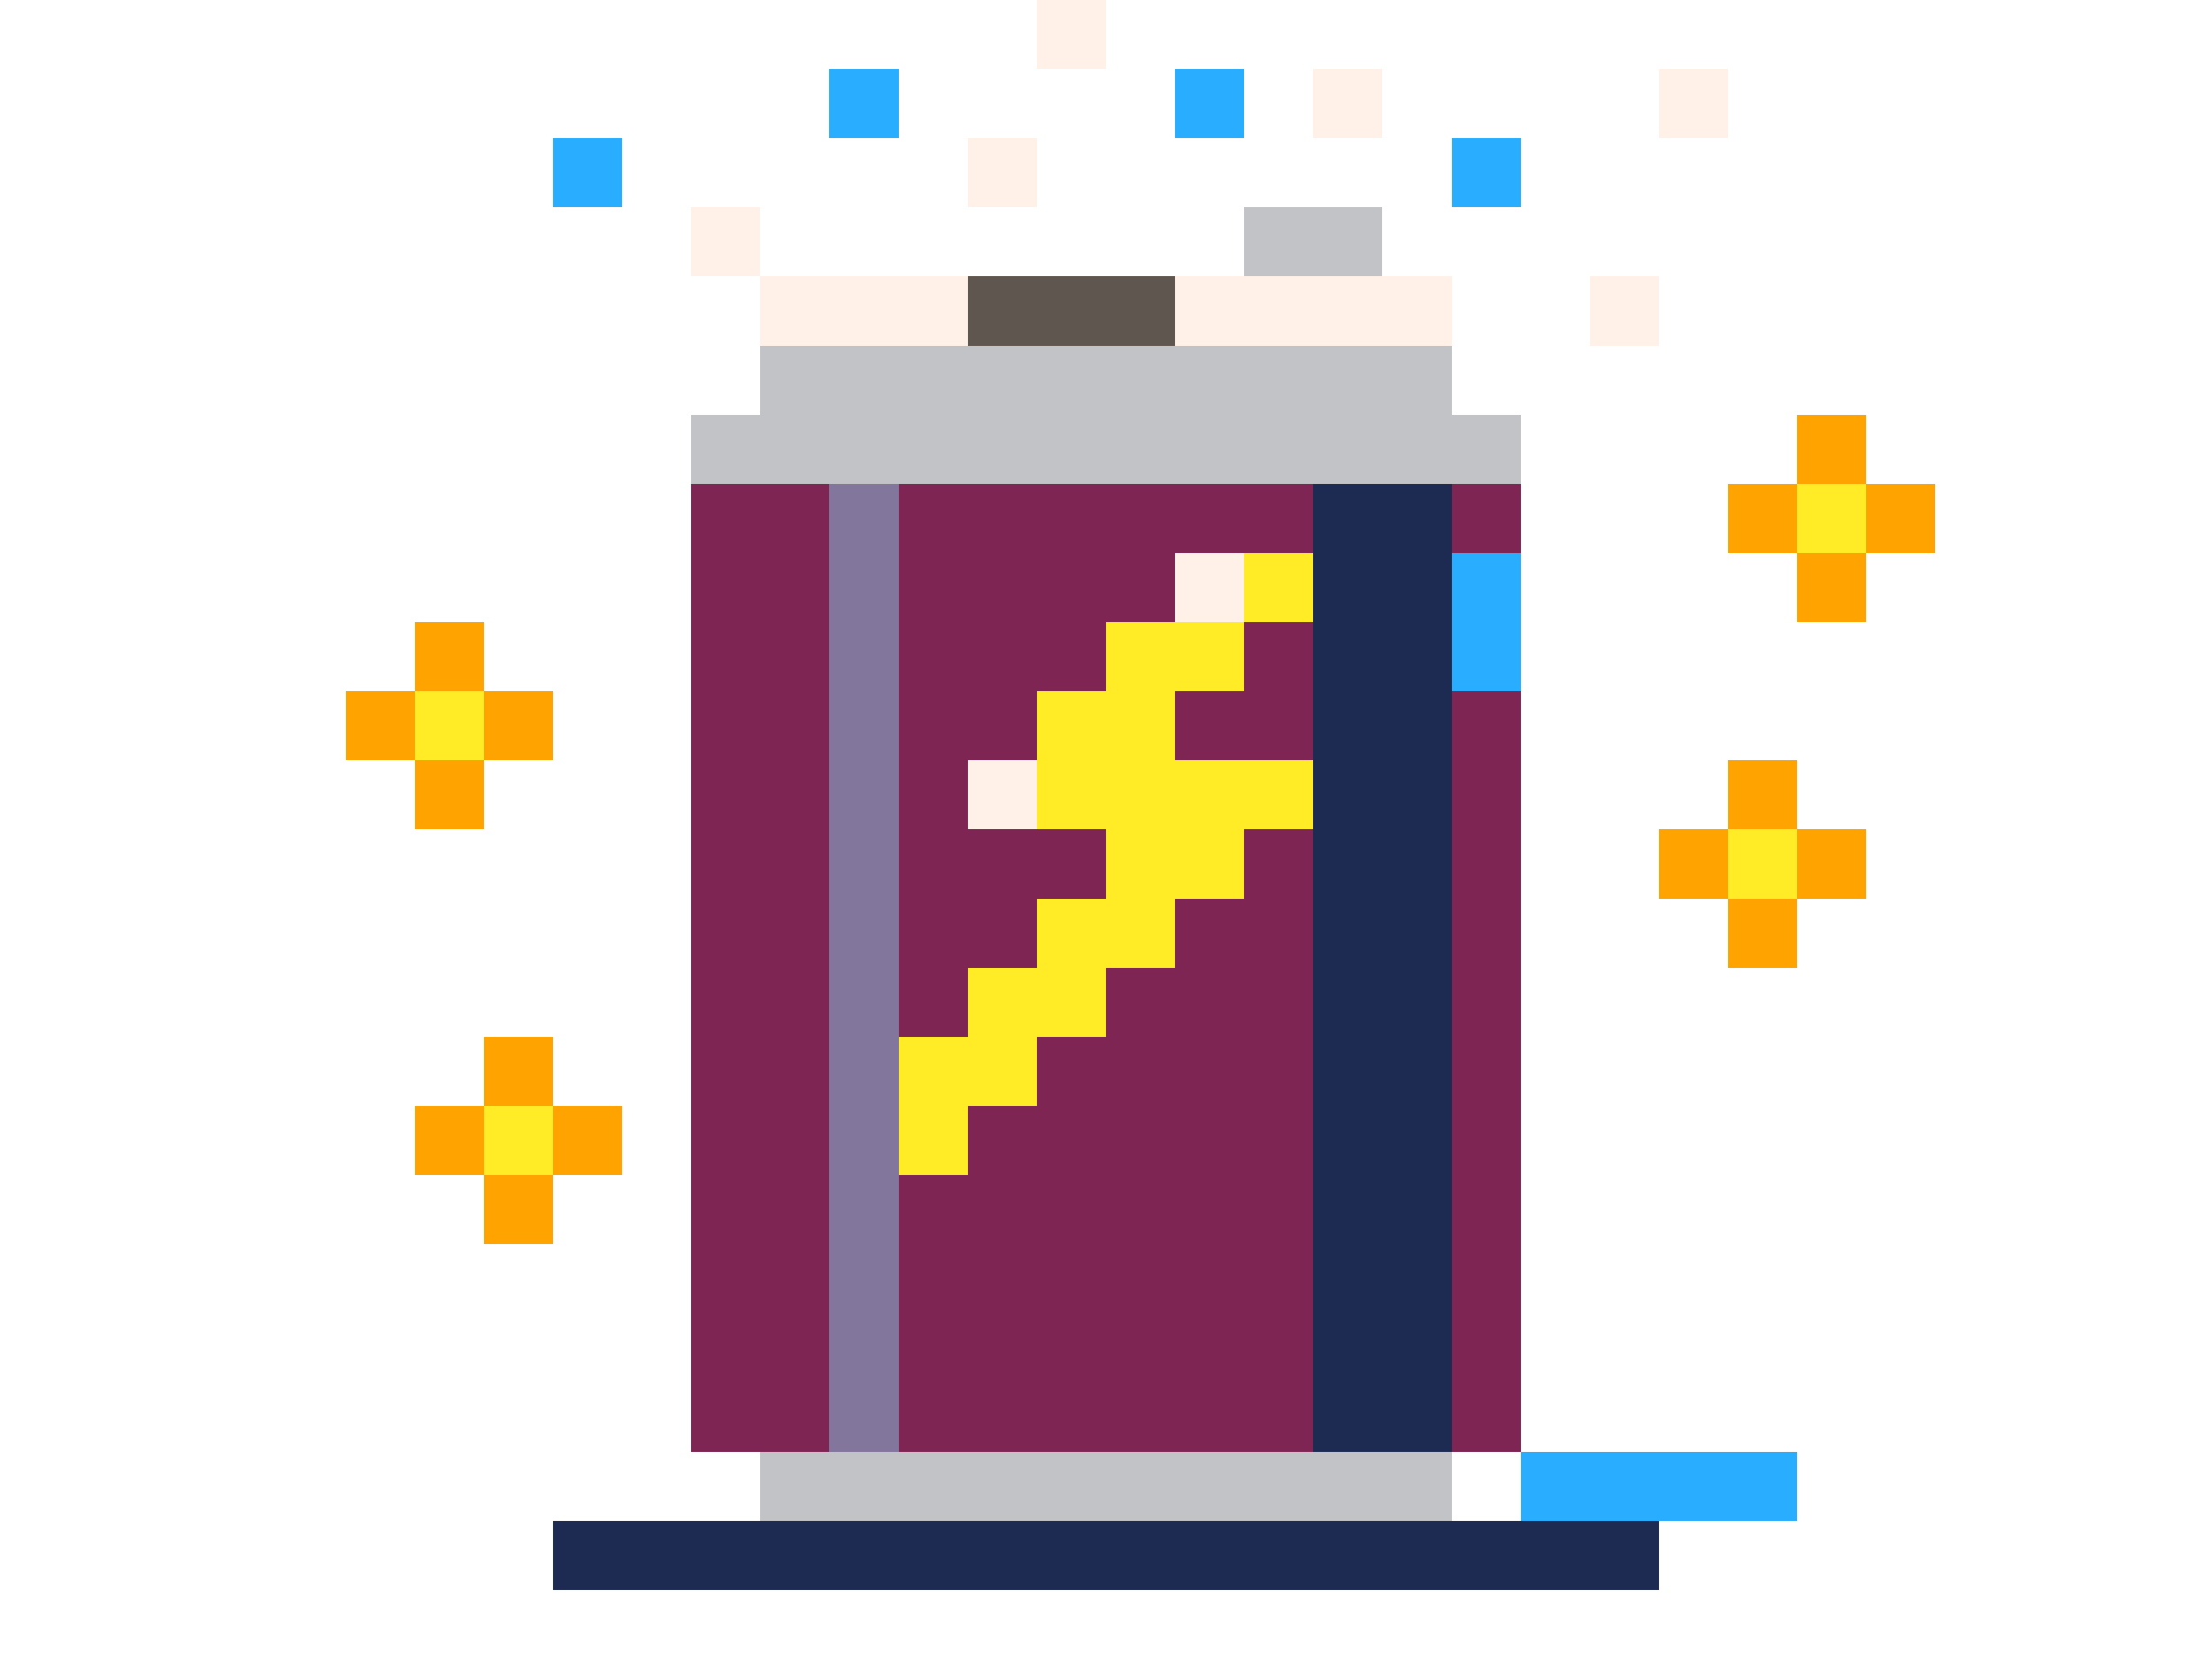
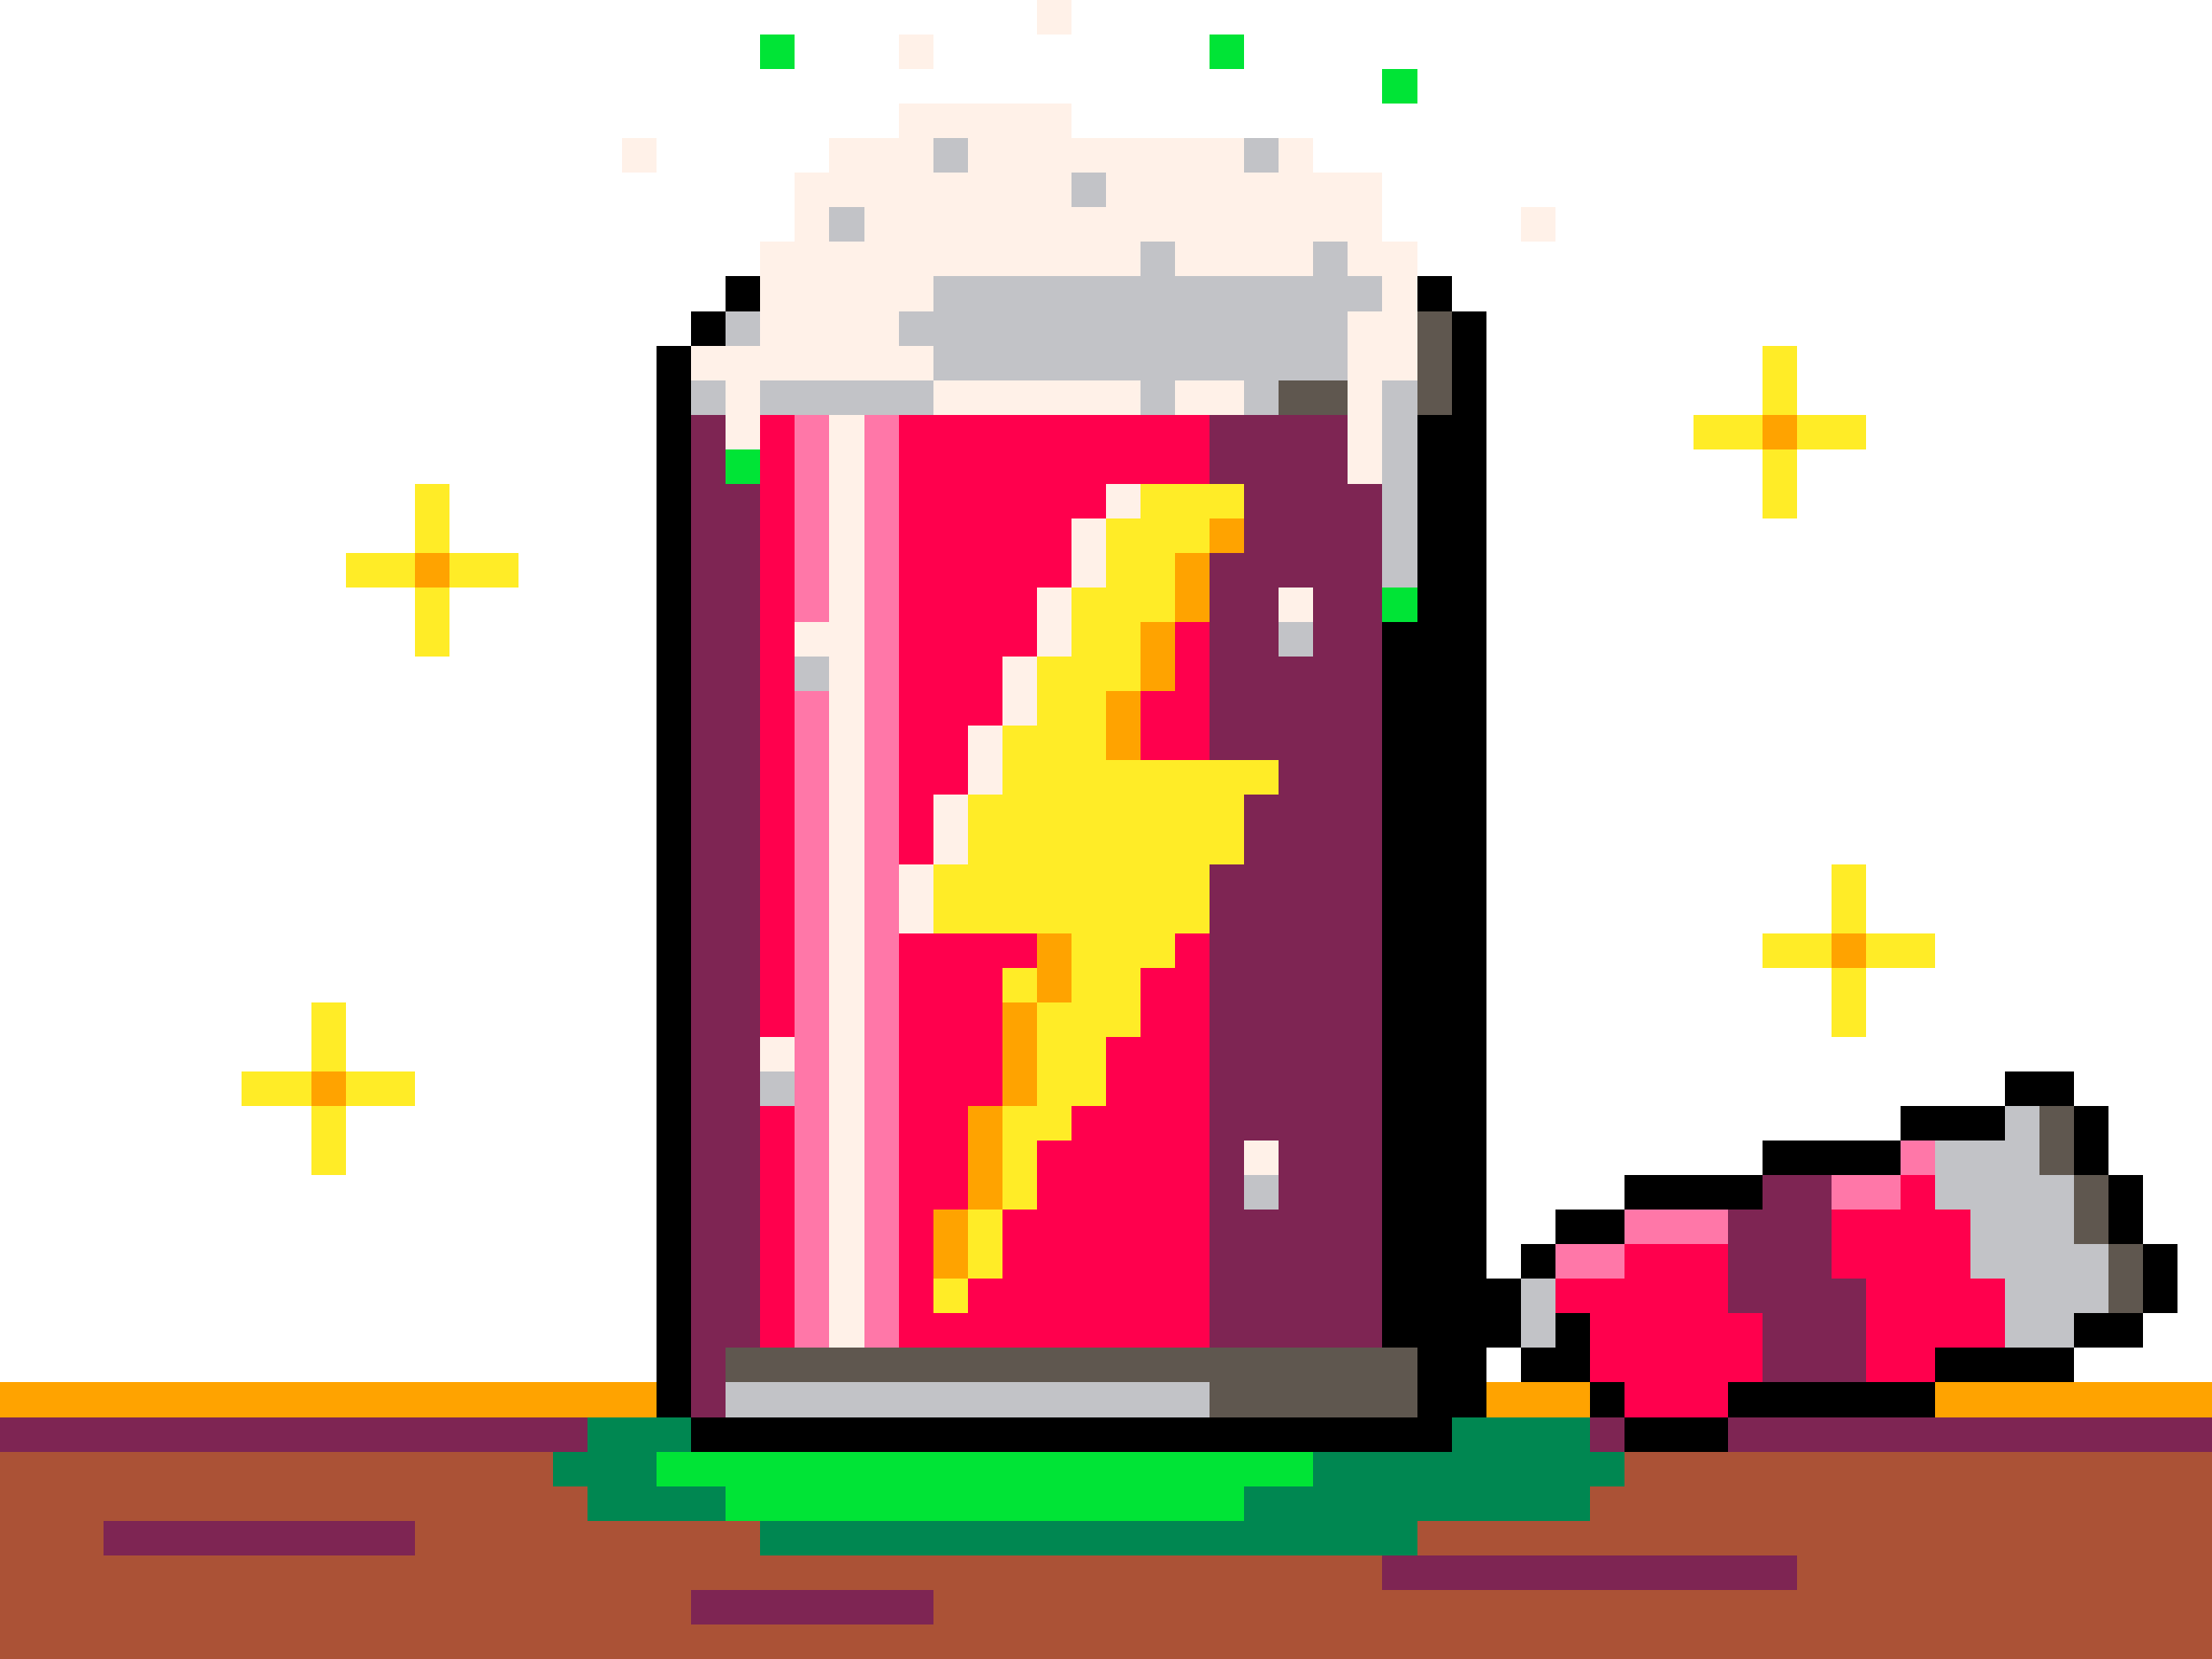
- <svg xmlns="http://www.w3.org/2000/svg" viewBox="0 0 32 24" shape-rendering="crispEdges">
-   <rect x="15" y="0" width="1" height="1" fill="#fff1e8" />
-   <rect x="12" y="1" width="1" height="1" fill="#29adff" />
-   <rect x="17" y="1" width="1" height="1" fill="#29adff" />
-   <rect x="19" y="1" width="1" height="1" fill="#fff1e8" />
-   <rect x="24" y="1" width="1" height="1" fill="#fff1e8" />
-   <rect x="8" y="2" width="1" height="1" fill="#29adff" />
-   <rect x="14" y="2" width="1" height="1" fill="#fff1e8" />
-   <rect x="21" y="2" width="1" height="1" fill="#29adff" />
-   <rect x="10" y="3" width="1" height="1" fill="#fff1e8" />
-   <rect x="18" y="3" width="2" height="1" fill="#c2c3c7" />
-   <rect x="11" y="4" width="3" height="1" fill="#fff1e8" />
-   <rect x="14" y="4" width="3" height="1" fill="#5f574f" />
-   <rect x="17" y="4" width="4" height="1" fill="#fff1e8" />
-   <rect x="23" y="4" width="1" height="1" fill="#fff1e8" />
-   <rect x="11" y="5" width="10" height="1" fill="#c2c3c7" />
-   <rect x="10" y="6" width="12" height="1" fill="#c2c3c7" />
-   <rect x="26" y="6" width="1" height="1" fill="#ffa300" />
-   <rect x="10" y="7" width="2" height="1" fill="#7e2553" />
-   <rect x="12" y="7" width="1" height="1" fill="#83769c" />
-   <rect x="13" y="7" width="6" height="1" fill="#7e2553" />
-   <rect x="19" y="7" width="2" height="1" fill="#1d2b53" />
-   <rect x="21" y="7" width="1" height="1" fill="#7e2553" />
-   <rect x="25" y="7" width="1" height="1" fill="#ffa300" />
-   <rect x="26" y="7" width="1" height="1" fill="#ffec27" />
-   <rect x="27" y="7" width="1" height="1" fill="#ffa300" />
-   <rect x="10" y="8" width="2" height="1" fill="#7e2553" />
-   <rect x="12" y="8" width="1" height="1" fill="#83769c" />
-   <rect x="13" y="8" width="4" height="1" fill="#7e2553" />
-   <rect x="17" y="8" width="1" height="1" fill="#fff1e8" />
-   <rect x="18" y="8" width="1" height="1" fill="#ffec27" />
-   <rect x="19" y="8" width="2" height="1" fill="#1d2b53" />
-   <rect x="21" y="8" width="1" height="1" fill="#29adff" />
-   <rect x="26" y="8" width="1" height="1" fill="#ffa300" />
-   <rect x="6" y="9" width="1" height="1" fill="#ffa300" />
-   <rect x="10" y="9" width="2" height="1" fill="#7e2553" />
-   <rect x="12" y="9" width="1" height="1" fill="#83769c" />
-   <rect x="13" y="9" width="3" height="1" fill="#7e2553" />
-   <rect x="16" y="9" width="2" height="1" fill="#ffec27" />
-   <rect x="18" y="9" width="1" height="1" fill="#7e2553" />
-   <rect x="19" y="9" width="2" height="1" fill="#1d2b53" />
-   <rect x="21" y="9" width="1" height="1" fill="#29adff" />
-   <rect x="5" y="10" width="1" height="1" fill="#ffa300" />
-   <rect x="6" y="10" width="1" height="1" fill="#ffec27" />
-   <rect x="7" y="10" width="1" height="1" fill="#ffa300" />
-   <rect x="10" y="10" width="2" height="1" fill="#7e2553" />
-   <rect x="12" y="10" width="1" height="1" fill="#83769c" />
-   <rect x="13" y="10" width="2" height="1" fill="#7e2553" />
-   <rect x="15" y="10" width="2" height="1" fill="#ffec27" />
-   <rect x="17" y="10" width="2" height="1" fill="#7e2553" />
-   <rect x="19" y="10" width="2" height="1" fill="#1d2b53" />
-   <rect x="21" y="10" width="1" height="1" fill="#7e2553" />
-   <rect x="6" y="11" width="1" height="1" fill="#ffa300" />
-   <rect x="10" y="11" width="2" height="1" fill="#7e2553" />
-   <rect x="12" y="11" width="1" height="1" fill="#83769c" />
-   <rect x="13" y="11" width="1" height="1" fill="#7e2553" />
-   <rect x="14" y="11" width="1" height="1" fill="#fff1e8" />
-   <rect x="15" y="11" width="4" height="1" fill="#ffec27" />
-   <rect x="19" y="11" width="2" height="1" fill="#1d2b53" />
-   <rect x="21" y="11" width="1" height="1" fill="#7e2553" />
-   <rect x="25" y="11" width="1" height="1" fill="#ffa300" />
-   <rect x="10" y="12" width="2" height="1" fill="#7e2553" />
-   <rect x="12" y="12" width="1" height="1" fill="#83769c" />
-   <rect x="13" y="12" width="3" height="1" fill="#7e2553" />
-   <rect x="16" y="12" width="2" height="1" fill="#ffec27" />
-   <rect x="18" y="12" width="1" height="1" fill="#7e2553" />
-   <rect x="19" y="12" width="2" height="1" fill="#1d2b53" />
-   <rect x="21" y="12" width="1" height="1" fill="#7e2553" />
-   <rect x="24" y="12" width="1" height="1" fill="#ffa300" />
-   <rect x="25" y="12" width="1" height="1" fill="#ffec27" />
-   <rect x="26" y="12" width="1" height="1" fill="#ffa300" />
-   <rect x="10" y="13" width="2" height="1" fill="#7e2553" />
-   <rect x="12" y="13" width="1" height="1" fill="#83769c" />
-   <rect x="13" y="13" width="2" height="1" fill="#7e2553" />
-   <rect x="15" y="13" width="2" height="1" fill="#ffec27" />
-   <rect x="17" y="13" width="2" height="1" fill="#7e2553" />
-   <rect x="19" y="13" width="2" height="1" fill="#1d2b53" />
-   <rect x="21" y="13" width="1" height="1" fill="#7e2553" />
-   <rect x="25" y="13" width="1" height="1" fill="#ffa300" />
-   <rect x="10" y="14" width="2" height="1" fill="#7e2553" />
-   <rect x="12" y="14" width="1" height="1" fill="#83769c" />
-   <rect x="13" y="14" width="1" height="1" fill="#7e2553" />
-   <rect x="14" y="14" width="2" height="1" fill="#ffec27" />
-   <rect x="16" y="14" width="3" height="1" fill="#7e2553" />
-   <rect x="19" y="14" width="2" height="1" fill="#1d2b53" />
-   <rect x="21" y="14" width="1" height="1" fill="#7e2553" />
-   <rect x="7" y="15" width="1" height="1" fill="#ffa300" />
-   <rect x="10" y="15" width="2" height="1" fill="#7e2553" />
-   <rect x="12" y="15" width="1" height="1" fill="#83769c" />
-   <rect x="13" y="15" width="2" height="1" fill="#ffec27" />
-   <rect x="15" y="15" width="4" height="1" fill="#7e2553" />
-   <rect x="19" y="15" width="2" height="1" fill="#1d2b53" />
-   <rect x="21" y="15" width="1" height="1" fill="#7e2553" />
-   <rect x="6" y="16" width="1" height="1" fill="#ffa300" />
-   <rect x="7" y="16" width="1" height="1" fill="#ffec27" />
-   <rect x="8" y="16" width="1" height="1" fill="#ffa300" />
-   <rect x="10" y="16" width="2" height="1" fill="#7e2553" />
-   <rect x="12" y="16" width="1" height="1" fill="#83769c" />
-   <rect x="13" y="16" width="1" height="1" fill="#ffec27" />
-   <rect x="14" y="16" width="5" height="1" fill="#7e2553" />
-   <rect x="19" y="16" width="2" height="1" fill="#1d2b53" />
-   <rect x="21" y="16" width="1" height="1" fill="#7e2553" />
-   <rect x="7" y="17" width="1" height="1" fill="#ffa300" />
-   <rect x="10" y="17" width="2" height="1" fill="#7e2553" />
-   <rect x="12" y="17" width="1" height="1" fill="#83769c" />
-   <rect x="13" y="17" width="6" height="1" fill="#7e2553" />
-   <rect x="19" y="17" width="2" height="1" fill="#1d2b53" />
-   <rect x="21" y="17" width="1" height="1" fill="#7e2553" />
-   <rect x="10" y="18" width="2" height="1" fill="#7e2553" />
-   <rect x="12" y="18" width="1" height="1" fill="#83769c" />
-   <rect x="13" y="18" width="6" height="1" fill="#7e2553" />
-   <rect x="19" y="18" width="2" height="1" fill="#1d2b53" />
-   <rect x="21" y="18" width="1" height="1" fill="#7e2553" />
-   <rect x="10" y="19" width="2" height="1" fill="#7e2553" />
-   <rect x="12" y="19" width="1" height="1" fill="#83769c" />
-   <rect x="13" y="19" width="6" height="1" fill="#7e2553" />
-   <rect x="19" y="19" width="2" height="1" fill="#1d2b53" />
-   <rect x="21" y="19" width="1" height="1" fill="#7e2553" />
-   <rect x="10" y="20" width="2" height="1" fill="#7e2553" />
-   <rect x="12" y="20" width="1" height="1" fill="#83769c" />
-   <rect x="13" y="20" width="6" height="1" fill="#7e2553" />
-   <rect x="19" y="20" width="2" height="1" fill="#1d2b53" />
-   <rect x="21" y="20" width="1" height="1" fill="#7e2553" />
-   <rect x="11" y="21" width="10" height="1" fill="#c2c3c7" />
-   <rect x="22" y="21" width="4" height="1" fill="#29adff" />
-   <rect x="8" y="22" width="16" height="1" fill="#1d2b53" />
+ <svg xmlns="http://www.w3.org/2000/svg" viewBox="0 0 64 48" shape-rendering="crispEdges">
+   <rect x="30" y="0" width="1" height="1" fill="#fff1e8" />
+   <rect x="22" y="1" width="1" height="1" fill="#00e436" />
+   <rect x="26" y="1" width="1" height="1" fill="#fff1e8" />
+   <rect x="35" y="1" width="1" height="1" fill="#00e436" />
+   <rect x="40" y="2" width="1" height="1" fill="#00e436" />
+   <rect x="26" y="3" width="5" height="1" fill="#fff1e8" />
+   <rect x="18" y="4" width="1" height="1" fill="#fff1e8" />
+   <rect x="24" y="4" width="3" height="1" fill="#fff1e8" />
+   <rect x="27" y="4" width="1" height="1" fill="#c2c3c7" />
+   <rect x="28" y="4" width="8" height="1" fill="#fff1e8" />
+   <rect x="36" y="4" width="1" height="1" fill="#c2c3c7" />
+   <rect x="37" y="4" width="1" height="1" fill="#fff1e8" />
+   <rect x="23" y="5" width="8" height="1" fill="#fff1e8" />
+   <rect x="31" y="5" width="1" height="1" fill="#c2c3c7" />
+   <rect x="32" y="5" width="8" height="1" fill="#fff1e8" />
+   <rect x="23" y="6" width="1" height="1" fill="#fff1e8" />
+   <rect x="24" y="6" width="1" height="1" fill="#c2c3c7" />
+   <rect x="25" y="6" width="15" height="1" fill="#fff1e8" />
+   <rect x="44" y="6" width="1" height="1" fill="#fff1e8" />
+   <rect x="22" y="7" width="11" height="1" fill="#fff1e8" />
+   <rect x="33" y="7" width="1" height="1" fill="#c2c3c7" />
+   <rect x="34" y="7" width="4" height="1" fill="#fff1e8" />
+   <rect x="38" y="7" width="1" height="1" fill="#c2c3c7" />
+   <rect x="39" y="7" width="2" height="1" fill="#fff1e8" />
+   <rect x="21" y="8" width="1" height="1" fill="#000000" />
+   <rect x="22" y="8" width="5" height="1" fill="#fff1e8" />
+   <rect x="27" y="8" width="13" height="1" fill="#c2c3c7" />
+   <rect x="40" y="8" width="1" height="1" fill="#fff1e8" />
+   <rect x="41" y="8" width="1" height="1" fill="#000000" />
+   <rect x="20" y="9" width="1" height="1" fill="#000000" />
+   <rect x="21" y="9" width="1" height="1" fill="#c2c3c7" />
+   <rect x="22" y="9" width="4" height="1" fill="#fff1e8" />
+   <rect x="26" y="9" width="13" height="1" fill="#c2c3c7" />
+   <rect x="39" y="9" width="2" height="1" fill="#fff1e8" />
+   <rect x="41" y="9" width="1" height="1" fill="#5f574f" />
+   <rect x="42" y="9" width="1" height="1" fill="#000000" />
+   <rect x="19" y="10" width="1" height="1" fill="#000000" />
+   <rect x="20" y="10" width="7" height="1" fill="#fff1e8" />
+   <rect x="27" y="10" width="12" height="1" fill="#c2c3c7" />
+   <rect x="39" y="10" width="2" height="1" fill="#fff1e8" />
+   <rect x="41" y="10" width="1" height="1" fill="#5f574f" />
+   <rect x="42" y="10" width="1" height="1" fill="#000000" />
+   <rect x="51" y="10" width="1" height="1" fill="#ffec27" />
+   <rect x="19" y="11" width="1" height="1" fill="#000000" />
+   <rect x="20" y="11" width="1" height="1" fill="#c2c3c7" />
+   <rect x="21" y="11" width="1" height="1" fill="#fff1e8" />
+   <rect x="22" y="11" width="5" height="1" fill="#c2c3c7" />
+   <rect x="27" y="11" width="6" height="1" fill="#fff1e8" />
+   <rect x="33" y="11" width="1" height="1" fill="#c2c3c7" />
+   <rect x="34" y="11" width="2" height="1" fill="#fff1e8" />
+   <rect x="36" y="11" width="1" height="1" fill="#c2c3c7" />
+   <rect x="37" y="11" width="2" height="1" fill="#5f574f" />
+   <rect x="39" y="11" width="1" height="1" fill="#fff1e8" />
+   <rect x="40" y="11" width="1" height="1" fill="#c2c3c7" />
+   <rect x="41" y="11" width="1" height="1" fill="#5f574f" />
+   <rect x="42" y="11" width="1" height="1" fill="#000000" />
+   <rect x="51" y="11" width="1" height="1" fill="#ffec27" />
+   <rect x="19" y="12" width="1" height="1" fill="#000000" />
+   <rect x="20" y="12" width="1" height="1" fill="#7e2553" />
+   <rect x="21" y="12" width="1" height="1" fill="#fff1e8" />
+   <rect x="22" y="12" width="1" height="1" fill="#ff004d" />
+   <rect x="23" y="12" width="1" height="1" fill="#ff77a8" />
+   <rect x="24" y="12" width="1" height="1" fill="#fff1e8" />
+   <rect x="25" y="12" width="1" height="1" fill="#ff77a8" />
+   <rect x="26" y="12" width="9" height="1" fill="#ff004d" />
+   <rect x="35" y="12" width="4" height="1" fill="#7e2553" />
+   <rect x="39" y="12" width="1" height="1" fill="#fff1e8" />
+   <rect x="40" y="12" width="1" height="1" fill="#c2c3c7" />
+   <rect x="41" y="12" width="2" height="1" fill="#000000" />
+   <rect x="49" y="12" width="2" height="1" fill="#ffec27" />
+   <rect x="51" y="12" width="1" height="1" fill="#ffa300" />
+   <rect x="52" y="12" width="2" height="1" fill="#ffec27" />
+   <rect x="19" y="13" width="1" height="1" fill="#000000" />
+   <rect x="20" y="13" width="1" height="1" fill="#7e2553" />
+   <rect x="21" y="13" width="1" height="1" fill="#00e436" />
+   <rect x="22" y="13" width="1" height="1" fill="#ff004d" />
+   <rect x="23" y="13" width="1" height="1" fill="#ff77a8" />
+   <rect x="24" y="13" width="1" height="1" fill="#fff1e8" />
+   <rect x="25" y="13" width="1" height="1" fill="#ff77a8" />
+   <rect x="26" y="13" width="9" height="1" fill="#ff004d" />
+   <rect x="35" y="13" width="4" height="1" fill="#7e2553" />
+   <rect x="39" y="13" width="1" height="1" fill="#fff1e8" />
+   <rect x="40" y="13" width="1" height="1" fill="#c2c3c7" />
+   <rect x="41" y="13" width="2" height="1" fill="#000000" />
+   <rect x="51" y="13" width="1" height="1" fill="#ffec27" />
+   <rect x="12" y="14" width="1" height="1" fill="#ffec27" />
+   <rect x="19" y="14" width="1" height="1" fill="#000000" />
+   <rect x="20" y="14" width="2" height="1" fill="#7e2553" />
+   <rect x="22" y="14" width="1" height="1" fill="#ff004d" />
+   <rect x="23" y="14" width="1" height="1" fill="#ff77a8" />
+   <rect x="24" y="14" width="1" height="1" fill="#fff1e8" />
+   <rect x="25" y="14" width="1" height="1" fill="#ff77a8" />
+   <rect x="26" y="14" width="6" height="1" fill="#ff004d" />
+   <rect x="32" y="14" width="1" height="1" fill="#fff1e8" />
+   <rect x="33" y="14" width="3" height="1" fill="#ffec27" />
+   <rect x="36" y="14" width="4" height="1" fill="#7e2553" />
+   <rect x="40" y="14" width="1" height="1" fill="#c2c3c7" />
+   <rect x="41" y="14" width="2" height="1" fill="#000000" />
+   <rect x="51" y="14" width="1" height="1" fill="#ffec27" />
+   <rect x="12" y="15" width="1" height="1" fill="#ffec27" />
+   <rect x="19" y="15" width="1" height="1" fill="#000000" />
+   <rect x="20" y="15" width="2" height="1" fill="#7e2553" />
+   <rect x="22" y="15" width="1" height="1" fill="#ff004d" />
+   <rect x="23" y="15" width="1" height="1" fill="#ff77a8" />
+   <rect x="24" y="15" width="1" height="1" fill="#fff1e8" />
+   <rect x="25" y="15" width="1" height="1" fill="#ff77a8" />
+   <rect x="26" y="15" width="5" height="1" fill="#ff004d" />
+   <rect x="31" y="15" width="1" height="1" fill="#fff1e8" />
+   <rect x="32" y="15" width="3" height="1" fill="#ffec27" />
+   <rect x="35" y="15" width="1" height="1" fill="#ffa300" />
+   <rect x="36" y="15" width="4" height="1" fill="#7e2553" />
+   <rect x="40" y="15" width="1" height="1" fill="#c2c3c7" />
+   <rect x="41" y="15" width="2" height="1" fill="#000000" />
+   <rect x="10" y="16" width="2" height="1" fill="#ffec27" />
+   <rect x="12" y="16" width="1" height="1" fill="#ffa300" />
+   <rect x="13" y="16" width="2" height="1" fill="#ffec27" />
+   <rect x="19" y="16" width="1" height="1" fill="#000000" />
+   <rect x="20" y="16" width="2" height="1" fill="#7e2553" />
+   <rect x="22" y="16" width="1" height="1" fill="#ff004d" />
+   <rect x="23" y="16" width="1" height="1" fill="#ff77a8" />
+   <rect x="24" y="16" width="1" height="1" fill="#fff1e8" />
+   <rect x="25" y="16" width="1" height="1" fill="#ff77a8" />
+   <rect x="26" y="16" width="5" height="1" fill="#ff004d" />
+   <rect x="31" y="16" width="1" height="1" fill="#fff1e8" />
+   <rect x="32" y="16" width="2" height="1" fill="#ffec27" />
+   <rect x="34" y="16" width="1" height="1" fill="#ffa300" />
+   <rect x="35" y="16" width="5" height="1" fill="#7e2553" />
+   <rect x="40" y="16" width="1" height="1" fill="#c2c3c7" />
+   <rect x="41" y="16" width="2" height="1" fill="#000000" />
+   <rect x="12" y="17" width="1" height="1" fill="#ffec27" />
+   <rect x="19" y="17" width="1" height="1" fill="#000000" />
+   <rect x="20" y="17" width="2" height="1" fill="#7e2553" />
+   <rect x="22" y="17" width="1" height="1" fill="#ff004d" />
+   <rect x="23" y="17" width="1" height="1" fill="#ff77a8" />
+   <rect x="24" y="17" width="1" height="1" fill="#fff1e8" />
+   <rect x="25" y="17" width="1" height="1" fill="#ff77a8" />
+   <rect x="26" y="17" width="4" height="1" fill="#ff004d" />
+   <rect x="30" y="17" width="1" height="1" fill="#fff1e8" />
+   <rect x="31" y="17" width="3" height="1" fill="#ffec27" />
+   <rect x="34" y="17" width="1" height="1" fill="#ffa300" />
+   <rect x="35" y="17" width="2" height="1" fill="#7e2553" />
+   <rect x="37" y="17" width="1" height="1" fill="#fff1e8" />
+   <rect x="38" y="17" width="2" height="1" fill="#7e2553" />
+   <rect x="40" y="17" width="1" height="1" fill="#00e436" />
+   <rect x="41" y="17" width="2" height="1" fill="#000000" />
+   <rect x="12" y="18" width="1" height="1" fill="#ffec27" />
+   <rect x="19" y="18" width="1" height="1" fill="#000000" />
+   <rect x="20" y="18" width="2" height="1" fill="#7e2553" />
+   <rect x="22" y="18" width="1" height="1" fill="#ff004d" />
+   <rect x="23" y="18" width="2" height="1" fill="#fff1e8" />
+   <rect x="25" y="18" width="1" height="1" fill="#ff77a8" />
+   <rect x="26" y="18" width="4" height="1" fill="#ff004d" />
+   <rect x="30" y="18" width="1" height="1" fill="#fff1e8" />
+   <rect x="31" y="18" width="2" height="1" fill="#ffec27" />
+   <rect x="33" y="18" width="1" height="1" fill="#ffa300" />
+   <rect x="34" y="18" width="1" height="1" fill="#ff004d" />
+   <rect x="35" y="18" width="2" height="1" fill="#7e2553" />
+   <rect x="37" y="18" width="1" height="1" fill="#c2c3c7" />
+   <rect x="38" y="18" width="2" height="1" fill="#7e2553" />
+   <rect x="40" y="18" width="3" height="1" fill="#000000" />
+   <rect x="19" y="19" width="1" height="1" fill="#000000" />
+   <rect x="20" y="19" width="2" height="1" fill="#7e2553" />
+   <rect x="22" y="19" width="1" height="1" fill="#ff004d" />
+   <rect x="23" y="19" width="1" height="1" fill="#c2c3c7" />
+   <rect x="24" y="19" width="1" height="1" fill="#fff1e8" />
+   <rect x="25" y="19" width="1" height="1" fill="#ff77a8" />
+   <rect x="26" y="19" width="3" height="1" fill="#ff004d" />
+   <rect x="29" y="19" width="1" height="1" fill="#fff1e8" />
+   <rect x="30" y="19" width="3" height="1" fill="#ffec27" />
+   <rect x="33" y="19" width="1" height="1" fill="#ffa300" />
+   <rect x="34" y="19" width="1" height="1" fill="#ff004d" />
+   <rect x="35" y="19" width="5" height="1" fill="#7e2553" />
+   <rect x="40" y="19" width="3" height="1" fill="#000000" />
+   <rect x="19" y="20" width="1" height="1" fill="#000000" />
+   <rect x="20" y="20" width="2" height="1" fill="#7e2553" />
+   <rect x="22" y="20" width="1" height="1" fill="#ff004d" />
+   <rect x="23" y="20" width="1" height="1" fill="#ff77a8" />
+   <rect x="24" y="20" width="1" height="1" fill="#fff1e8" />
+   <rect x="25" y="20" width="1" height="1" fill="#ff77a8" />
+   <rect x="26" y="20" width="3" height="1" fill="#ff004d" />
+   <rect x="29" y="20" width="1" height="1" fill="#fff1e8" />
+   <rect x="30" y="20" width="2" height="1" fill="#ffec27" />
+   <rect x="32" y="20" width="1" height="1" fill="#ffa300" />
+   <rect x="33" y="20" width="2" height="1" fill="#ff004d" />
+   <rect x="35" y="20" width="5" height="1" fill="#7e2553" />
+   <rect x="40" y="20" width="3" height="1" fill="#000000" />
+   <rect x="19" y="21" width="1" height="1" fill="#000000" />
+   <rect x="20" y="21" width="2" height="1" fill="#7e2553" />
+   <rect x="22" y="21" width="1" height="1" fill="#ff004d" />
+   <rect x="23" y="21" width="1" height="1" fill="#ff77a8" />
+   <rect x="24" y="21" width="1" height="1" fill="#fff1e8" />
+   <rect x="25" y="21" width="1" height="1" fill="#ff77a8" />
+   <rect x="26" y="21" width="2" height="1" fill="#ff004d" />
+   <rect x="28" y="21" width="1" height="1" fill="#fff1e8" />
+   <rect x="29" y="21" width="3" height="1" fill="#ffec27" />
+   <rect x="32" y="21" width="1" height="1" fill="#ffa300" />
+   <rect x="33" y="21" width="2" height="1" fill="#ff004d" />
+   <rect x="35" y="21" width="5" height="1" fill="#7e2553" />
+   <rect x="40" y="21" width="3" height="1" fill="#000000" />
+   <rect x="19" y="22" width="1" height="1" fill="#000000" />
+   <rect x="20" y="22" width="2" height="1" fill="#7e2553" />
+   <rect x="22" y="22" width="1" height="1" fill="#ff004d" />
+   <rect x="23" y="22" width="1" height="1" fill="#ff77a8" />
+   <rect x="24" y="22" width="1" height="1" fill="#fff1e8" />
+   <rect x="25" y="22" width="1" height="1" fill="#ff77a8" />
+   <rect x="26" y="22" width="2" height="1" fill="#ff004d" />
+   <rect x="28" y="22" width="1" height="1" fill="#fff1e8" />
+   <rect x="29" y="22" width="8" height="1" fill="#ffec27" />
+   <rect x="37" y="22" width="3" height="1" fill="#7e2553" />
+   <rect x="40" y="22" width="3" height="1" fill="#000000" />
+   <rect x="19" y="23" width="1" height="1" fill="#000000" />
+   <rect x="20" y="23" width="2" height="1" fill="#7e2553" />
+   <rect x="22" y="23" width="1" height="1" fill="#ff004d" />
+   <rect x="23" y="23" width="1" height="1" fill="#ff77a8" />
+   <rect x="24" y="23" width="1" height="1" fill="#fff1e8" />
+   <rect x="25" y="23" width="1" height="1" fill="#ff77a8" />
+   <rect x="26" y="23" width="1" height="1" fill="#ff004d" />
+   <rect x="27" y="23" width="1" height="1" fill="#fff1e8" />
+   <rect x="28" y="23" width="8" height="1" fill="#ffec27" />
+   <rect x="36" y="23" width="4" height="1" fill="#7e2553" />
+   <rect x="40" y="23" width="3" height="1" fill="#000000" />
+   <rect x="19" y="24" width="1" height="1" fill="#000000" />
+   <rect x="20" y="24" width="2" height="1" fill="#7e2553" />
+   <rect x="22" y="24" width="1" height="1" fill="#ff004d" />
+   <rect x="23" y="24" width="1" height="1" fill="#ff77a8" />
+   <rect x="24" y="24" width="1" height="1" fill="#fff1e8" />
+   <rect x="25" y="24" width="1" height="1" fill="#ff77a8" />
+   <rect x="26" y="24" width="1" height="1" fill="#ff004d" />
+   <rect x="27" y="24" width="1" height="1" fill="#fff1e8" />
+   <rect x="28" y="24" width="8" height="1" fill="#ffec27" />
+   <rect x="36" y="24" width="4" height="1" fill="#7e2553" />
+   <rect x="40" y="24" width="3" height="1" fill="#000000" />
+   <rect x="19" y="25" width="1" height="1" fill="#000000" />
+   <rect x="20" y="25" width="2" height="1" fill="#7e2553" />
+   <rect x="22" y="25" width="1" height="1" fill="#ff004d" />
+   <rect x="23" y="25" width="1" height="1" fill="#ff77a8" />
+   <rect x="24" y="25" width="1" height="1" fill="#fff1e8" />
+   <rect x="25" y="25" width="1" height="1" fill="#ff77a8" />
+   <rect x="26" y="25" width="1" height="1" fill="#fff1e8" />
+   <rect x="27" y="25" width="8" height="1" fill="#ffec27" />
+   <rect x="35" y="25" width="5" height="1" fill="#7e2553" />
+   <rect x="40" y="25" width="3" height="1" fill="#000000" />
+   <rect x="53" y="25" width="1" height="1" fill="#ffec27" />
+   <rect x="19" y="26" width="1" height="1" fill="#000000" />
+   <rect x="20" y="26" width="2" height="1" fill="#7e2553" />
+   <rect x="22" y="26" width="1" height="1" fill="#ff004d" />
+   <rect x="23" y="26" width="1" height="1" fill="#ff77a8" />
+   <rect x="24" y="26" width="1" height="1" fill="#fff1e8" />
+   <rect x="25" y="26" width="1" height="1" fill="#ff77a8" />
+   <rect x="26" y="26" width="1" height="1" fill="#fff1e8" />
+   <rect x="27" y="26" width="8" height="1" fill="#ffec27" />
+   <rect x="35" y="26" width="5" height="1" fill="#7e2553" />
+   <rect x="40" y="26" width="3" height="1" fill="#000000" />
+   <rect x="53" y="26" width="1" height="1" fill="#ffec27" />
+   <rect x="19" y="27" width="1" height="1" fill="#000000" />
+   <rect x="20" y="27" width="2" height="1" fill="#7e2553" />
+   <rect x="22" y="27" width="1" height="1" fill="#ff004d" />
+   <rect x="23" y="27" width="1" height="1" fill="#ff77a8" />
+   <rect x="24" y="27" width="1" height="1" fill="#fff1e8" />
+   <rect x="25" y="27" width="1" height="1" fill="#ff77a8" />
+   <rect x="26" y="27" width="4" height="1" fill="#ff004d" />
+   <rect x="30" y="27" width="1" height="1" fill="#ffa300" />
+   <rect x="31" y="27" width="3" height="1" fill="#ffec27" />
+   <rect x="34" y="27" width="1" height="1" fill="#ff004d" />
+   <rect x="35" y="27" width="5" height="1" fill="#7e2553" />
+   <rect x="40" y="27" width="3" height="1" fill="#000000" />
+   <rect x="51" y="27" width="2" height="1" fill="#ffec27" />
+   <rect x="53" y="27" width="1" height="1" fill="#ffa300" />
+   <rect x="54" y="27" width="2" height="1" fill="#ffec27" />
+   <rect x="19" y="28" width="1" height="1" fill="#000000" />
+   <rect x="20" y="28" width="2" height="1" fill="#7e2553" />
+   <rect x="22" y="28" width="1" height="1" fill="#ff004d" />
+   <rect x="23" y="28" width="1" height="1" fill="#ff77a8" />
+   <rect x="24" y="28" width="1" height="1" fill="#fff1e8" />
+   <rect x="25" y="28" width="1" height="1" fill="#ff77a8" />
+   <rect x="26" y="28" width="3" height="1" fill="#ff004d" />
+   <rect x="29" y="28" width="1" height="1" fill="#ffec27" />
+   <rect x="30" y="28" width="1" height="1" fill="#ffa300" />
+   <rect x="31" y="28" width="2" height="1" fill="#ffec27" />
+   <rect x="33" y="28" width="2" height="1" fill="#ff004d" />
+   <rect x="35" y="28" width="5" height="1" fill="#7e2553" />
+   <rect x="40" y="28" width="3" height="1" fill="#000000" />
+   <rect x="53" y="28" width="1" height="1" fill="#ffec27" />
+   <rect x="9" y="29" width="1" height="1" fill="#ffec27" />
+   <rect x="19" y="29" width="1" height="1" fill="#000000" />
+   <rect x="20" y="29" width="2" height="1" fill="#7e2553" />
+   <rect x="22" y="29" width="1" height="1" fill="#ff004d" />
+   <rect x="23" y="29" width="1" height="1" fill="#ff77a8" />
+   <rect x="24" y="29" width="1" height="1" fill="#fff1e8" />
+   <rect x="25" y="29" width="1" height="1" fill="#ff77a8" />
+   <rect x="26" y="29" width="3" height="1" fill="#ff004d" />
+   <rect x="29" y="29" width="1" height="1" fill="#ffa300" />
+   <rect x="30" y="29" width="3" height="1" fill="#ffec27" />
+   <rect x="33" y="29" width="2" height="1" fill="#ff004d" />
+   <rect x="35" y="29" width="5" height="1" fill="#7e2553" />
+   <rect x="40" y="29" width="3" height="1" fill="#000000" />
+   <rect x="53" y="29" width="1" height="1" fill="#ffec27" />
+   <rect x="9" y="30" width="1" height="1" fill="#ffec27" />
+   <rect x="19" y="30" width="1" height="1" fill="#000000" />
+   <rect x="20" y="30" width="2" height="1" fill="#7e2553" />
+   <rect x="22" y="30" width="1" height="1" fill="#fff1e8" />
+   <rect x="23" y="30" width="1" height="1" fill="#ff77a8" />
+   <rect x="24" y="30" width="1" height="1" fill="#fff1e8" />
+   <rect x="25" y="30" width="1" height="1" fill="#ff77a8" />
+   <rect x="26" y="30" width="3" height="1" fill="#ff004d" />
+   <rect x="29" y="30" width="1" height="1" fill="#ffa300" />
+   <rect x="30" y="30" width="2" height="1" fill="#ffec27" />
+   <rect x="32" y="30" width="3" height="1" fill="#ff004d" />
+   <rect x="35" y="30" width="5" height="1" fill="#7e2553" />
+   <rect x="40" y="30" width="3" height="1" fill="#000000" />
+   <rect x="7" y="31" width="2" height="1" fill="#ffec27" />
+   <rect x="9" y="31" width="1" height="1" fill="#ffa300" />
+   <rect x="10" y="31" width="2" height="1" fill="#ffec27" />
+   <rect x="19" y="31" width="1" height="1" fill="#000000" />
+   <rect x="20" y="31" width="2" height="1" fill="#7e2553" />
+   <rect x="22" y="31" width="1" height="1" fill="#c2c3c7" />
+   <rect x="23" y="31" width="1" height="1" fill="#ff77a8" />
+   <rect x="24" y="31" width="1" height="1" fill="#fff1e8" />
+   <rect x="25" y="31" width="1" height="1" fill="#ff77a8" />
+   <rect x="26" y="31" width="3" height="1" fill="#ff004d" />
+   <rect x="29" y="31" width="1" height="1" fill="#ffa300" />
+   <rect x="30" y="31" width="2" height="1" fill="#ffec27" />
+   <rect x="32" y="31" width="3" height="1" fill="#ff004d" />
+   <rect x="35" y="31" width="5" height="1" fill="#7e2553" />
+   <rect x="40" y="31" width="3" height="1" fill="#000000" />
+   <rect x="58" y="31" width="2" height="1" fill="#000000" />
+   <rect x="9" y="32" width="1" height="1" fill="#ffec27" />
+   <rect x="19" y="32" width="1" height="1" fill="#000000" />
+   <rect x="20" y="32" width="2" height="1" fill="#7e2553" />
+   <rect x="22" y="32" width="1" height="1" fill="#ff004d" />
+   <rect x="23" y="32" width="1" height="1" fill="#ff77a8" />
+   <rect x="24" y="32" width="1" height="1" fill="#fff1e8" />
+   <rect x="25" y="32" width="1" height="1" fill="#ff77a8" />
+   <rect x="26" y="32" width="2" height="1" fill="#ff004d" />
+   <rect x="28" y="32" width="1" height="1" fill="#ffa300" />
+   <rect x="29" y="32" width="2" height="1" fill="#ffec27" />
+   <rect x="31" y="32" width="4" height="1" fill="#ff004d" />
+   <rect x="35" y="32" width="5" height="1" fill="#7e2553" />
+   <rect x="40" y="32" width="3" height="1" fill="#000000" />
+   <rect x="55" y="32" width="3" height="1" fill="#000000" />
+   <rect x="58" y="32" width="1" height="1" fill="#c2c3c7" />
+   <rect x="59" y="32" width="1" height="1" fill="#5f574f" />
+   <rect x="60" y="32" width="1" height="1" fill="#000000" />
+   <rect x="9" y="33" width="1" height="1" fill="#ffec27" />
+   <rect x="19" y="33" width="1" height="1" fill="#000000" />
+   <rect x="20" y="33" width="2" height="1" fill="#7e2553" />
+   <rect x="22" y="33" width="1" height="1" fill="#ff004d" />
+   <rect x="23" y="33" width="1" height="1" fill="#ff77a8" />
+   <rect x="24" y="33" width="1" height="1" fill="#fff1e8" />
+   <rect x="25" y="33" width="1" height="1" fill="#ff77a8" />
+   <rect x="26" y="33" width="2" height="1" fill="#ff004d" />
+   <rect x="28" y="33" width="1" height="1" fill="#ffa300" />
+   <rect x="29" y="33" width="1" height="1" fill="#ffec27" />
+   <rect x="30" y="33" width="5" height="1" fill="#ff004d" />
+   <rect x="35" y="33" width="1" height="1" fill="#7e2553" />
+   <rect x="36" y="33" width="1" height="1" fill="#fff1e8" />
+   <rect x="37" y="33" width="3" height="1" fill="#7e2553" />
+   <rect x="40" y="33" width="3" height="1" fill="#000000" />
+   <rect x="51" y="33" width="4" height="1" fill="#000000" />
+   <rect x="55" y="33" width="1" height="1" fill="#ff77a8" />
+   <rect x="56" y="33" width="3" height="1" fill="#c2c3c7" />
+   <rect x="59" y="33" width="1" height="1" fill="#5f574f" />
+   <rect x="60" y="33" width="1" height="1" fill="#000000" />
+   <rect x="19" y="34" width="1" height="1" fill="#000000" />
+   <rect x="20" y="34" width="2" height="1" fill="#7e2553" />
+   <rect x="22" y="34" width="1" height="1" fill="#ff004d" />
+   <rect x="23" y="34" width="1" height="1" fill="#ff77a8" />
+   <rect x="24" y="34" width="1" height="1" fill="#fff1e8" />
+   <rect x="25" y="34" width="1" height="1" fill="#ff77a8" />
+   <rect x="26" y="34" width="2" height="1" fill="#ff004d" />
+   <rect x="28" y="34" width="1" height="1" fill="#ffa300" />
+   <rect x="29" y="34" width="1" height="1" fill="#ffec27" />
+   <rect x="30" y="34" width="5" height="1" fill="#ff004d" />
+   <rect x="35" y="34" width="1" height="1" fill="#7e2553" />
+   <rect x="36" y="34" width="1" height="1" fill="#c2c3c7" />
+   <rect x="37" y="34" width="3" height="1" fill="#7e2553" />
+   <rect x="40" y="34" width="3" height="1" fill="#000000" />
+   <rect x="47" y="34" width="4" height="1" fill="#000000" />
+   <rect x="51" y="34" width="2" height="1" fill="#7e2553" />
+   <rect x="53" y="34" width="2" height="1" fill="#ff77a8" />
+   <rect x="55" y="34" width="1" height="1" fill="#ff004d" />
+   <rect x="56" y="34" width="4" height="1" fill="#c2c3c7" />
+   <rect x="60" y="34" width="1" height="1" fill="#5f574f" />
+   <rect x="61" y="34" width="1" height="1" fill="#000000" />
+   <rect x="19" y="35" width="1" height="1" fill="#000000" />
+   <rect x="20" y="35" width="2" height="1" fill="#7e2553" />
+   <rect x="22" y="35" width="1" height="1" fill="#ff004d" />
+   <rect x="23" y="35" width="1" height="1" fill="#ff77a8" />
+   <rect x="24" y="35" width="1" height="1" fill="#fff1e8" />
+   <rect x="25" y="35" width="1" height="1" fill="#ff77a8" />
+   <rect x="26" y="35" width="1" height="1" fill="#ff004d" />
+   <rect x="27" y="35" width="1" height="1" fill="#ffa300" />
+   <rect x="28" y="35" width="1" height="1" fill="#ffec27" />
+   <rect x="29" y="35" width="6" height="1" fill="#ff004d" />
+   <rect x="35" y="35" width="5" height="1" fill="#7e2553" />
+   <rect x="40" y="35" width="3" height="1" fill="#000000" />
+   <rect x="45" y="35" width="2" height="1" fill="#000000" />
+   <rect x="47" y="35" width="3" height="1" fill="#ff77a8" />
+   <rect x="50" y="35" width="3" height="1" fill="#7e2553" />
+   <rect x="53" y="35" width="4" height="1" fill="#ff004d" />
+   <rect x="57" y="35" width="3" height="1" fill="#c2c3c7" />
+   <rect x="60" y="35" width="1" height="1" fill="#5f574f" />
+   <rect x="61" y="35" width="1" height="1" fill="#000000" />
+   <rect x="19" y="36" width="1" height="1" fill="#000000" />
+   <rect x="20" y="36" width="2" height="1" fill="#7e2553" />
+   <rect x="22" y="36" width="1" height="1" fill="#ff004d" />
+   <rect x="23" y="36" width="1" height="1" fill="#ff77a8" />
+   <rect x="24" y="36" width="1" height="1" fill="#fff1e8" />
+   <rect x="25" y="36" width="1" height="1" fill="#ff77a8" />
+   <rect x="26" y="36" width="1" height="1" fill="#ff004d" />
+   <rect x="27" y="36" width="1" height="1" fill="#ffa300" />
+   <rect x="28" y="36" width="1" height="1" fill="#ffec27" />
+   <rect x="29" y="36" width="6" height="1" fill="#ff004d" />
+   <rect x="35" y="36" width="5" height="1" fill="#7e2553" />
+   <rect x="40" y="36" width="3" height="1" fill="#000000" />
+   <rect x="44" y="36" width="1" height="1" fill="#000000" />
+   <rect x="45" y="36" width="2" height="1" fill="#ff77a8" />
+   <rect x="47" y="36" width="3" height="1" fill="#ff004d" />
+   <rect x="50" y="36" width="3" height="1" fill="#7e2553" />
+   <rect x="53" y="36" width="4" height="1" fill="#ff004d" />
+   <rect x="57" y="36" width="4" height="1" fill="#c2c3c7" />
+   <rect x="61" y="36" width="1" height="1" fill="#5f574f" />
+   <rect x="62" y="36" width="1" height="1" fill="#000000" />
+   <rect x="19" y="37" width="1" height="1" fill="#000000" />
+   <rect x="20" y="37" width="2" height="1" fill="#7e2553" />
+   <rect x="22" y="37" width="1" height="1" fill="#ff004d" />
+   <rect x="23" y="37" width="1" height="1" fill="#ff77a8" />
+   <rect x="24" y="37" width="1" height="1" fill="#fff1e8" />
+   <rect x="25" y="37" width="1" height="1" fill="#ff77a8" />
+   <rect x="26" y="37" width="1" height="1" fill="#ff004d" />
+   <rect x="27" y="37" width="1" height="1" fill="#ffec27" />
+   <rect x="28" y="37" width="7" height="1" fill="#ff004d" />
+   <rect x="35" y="37" width="5" height="1" fill="#7e2553" />
+   <rect x="40" y="37" width="4" height="1" fill="#000000" />
+   <rect x="44" y="37" width="1" height="1" fill="#c2c3c7" />
+   <rect x="45" y="37" width="5" height="1" fill="#ff004d" />
+   <rect x="50" y="37" width="4" height="1" fill="#7e2553" />
+   <rect x="54" y="37" width="4" height="1" fill="#ff004d" />
+   <rect x="58" y="37" width="3" height="1" fill="#c2c3c7" />
+   <rect x="61" y="37" width="1" height="1" fill="#5f574f" />
+   <rect x="62" y="37" width="1" height="1" fill="#000000" />
+   <rect x="19" y="38" width="1" height="1" fill="#000000" />
+   <rect x="20" y="38" width="2" height="1" fill="#7e2553" />
+   <rect x="22" y="38" width="1" height="1" fill="#ff004d" />
+   <rect x="23" y="38" width="1" height="1" fill="#ff77a8" />
+   <rect x="24" y="38" width="1" height="1" fill="#fff1e8" />
+   <rect x="25" y="38" width="1" height="1" fill="#ff77a8" />
+   <rect x="26" y="38" width="9" height="1" fill="#ff004d" />
+   <rect x="35" y="38" width="5" height="1" fill="#7e2553" />
+   <rect x="40" y="38" width="4" height="1" fill="#000000" />
+   <rect x="44" y="38" width="1" height="1" fill="#c2c3c7" />
+   <rect x="45" y="38" width="1" height="1" fill="#000000" />
+   <rect x="46" y="38" width="5" height="1" fill="#ff004d" />
+   <rect x="51" y="38" width="3" height="1" fill="#7e2553" />
+   <rect x="54" y="38" width="4" height="1" fill="#ff004d" />
+   <rect x="58" y="38" width="2" height="1" fill="#c2c3c7" />
+   <rect x="60" y="38" width="2" height="1" fill="#000000" />
+   <rect x="19" y="39" width="1" height="1" fill="#000000" />
+   <rect x="20" y="39" width="1" height="1" fill="#7e2553" />
+   <rect x="21" y="39" width="20" height="1" fill="#5f574f" />
+   <rect x="41" y="39" width="2" height="1" fill="#000000" />
+   <rect x="44" y="39" width="2" height="1" fill="#000000" />
+   <rect x="46" y="39" width="5" height="1" fill="#ff004d" />
+   <rect x="51" y="39" width="3" height="1" fill="#7e2553" />
+   <rect x="54" y="39" width="2" height="1" fill="#ff004d" />
+   <rect x="56" y="39" width="4" height="1" fill="#000000" />
+   <rect x="0" y="40" width="19" height="1" fill="#ffa300" />
+   <rect x="19" y="40" width="1" height="1" fill="#000000" />
+   <rect x="20" y="40" width="1" height="1" fill="#7e2553" />
+   <rect x="21" y="40" width="14" height="1" fill="#c2c3c7" />
+   <rect x="35" y="40" width="6" height="1" fill="#5f574f" />
+   <rect x="41" y="40" width="2" height="1" fill="#000000" />
+   <rect x="43" y="40" width="3" height="1" fill="#ffa300" />
+   <rect x="46" y="40" width="1" height="1" fill="#000000" />
+   <rect x="47" y="40" width="3" height="1" fill="#ff004d" />
+   <rect x="50" y="40" width="6" height="1" fill="#000000" />
+   <rect x="56" y="40" width="8" height="1" fill="#ffa300" />
+   <rect x="0" y="41" width="17" height="1" fill="#7e2553" />
+   <rect x="17" y="41" width="3" height="1" fill="#008751" />
+   <rect x="20" y="41" width="22" height="1" fill="#000000" />
+   <rect x="42" y="41" width="4" height="1" fill="#008751" />
+   <rect x="46" y="41" width="1" height="1" fill="#7e2553" />
+   <rect x="47" y="41" width="3" height="1" fill="#000000" />
+   <rect x="50" y="41" width="14" height="1" fill="#7e2553" />
+   <rect x="0" y="42" width="16" height="1" fill="#ab5236" />
+   <rect x="16" y="42" width="3" height="1" fill="#008751" />
+   <rect x="19" y="42" width="19" height="1" fill="#00e436" />
+   <rect x="38" y="42" width="9" height="1" fill="#008751" />
+   <rect x="47" y="42" width="17" height="1" fill="#ab5236" />
+   <rect x="0" y="43" width="17" height="1" fill="#ab5236" />
+   <rect x="17" y="43" width="4" height="1" fill="#008751" />
+   <rect x="21" y="43" width="15" height="1" fill="#00e436" />
+   <rect x="36" y="43" width="10" height="1" fill="#008751" />
+   <rect x="46" y="43" width="18" height="1" fill="#ab5236" />
+   <rect x="0" y="44" width="3" height="1" fill="#ab5236" />
+   <rect x="3" y="44" width="9" height="1" fill="#7e2553" />
+   <rect x="12" y="44" width="10" height="1" fill="#ab5236" />
+   <rect x="22" y="44" width="19" height="1" fill="#008751" />
+   <rect x="41" y="44" width="23" height="1" fill="#ab5236" />
+   <rect x="0" y="45" width="40" height="1" fill="#ab5236" />
+   <rect x="40" y="45" width="12" height="1" fill="#7e2553" />
+   <rect x="52" y="45" width="12" height="1" fill="#ab5236" />
+   <rect x="0" y="46" width="20" height="1" fill="#ab5236" />
+   <rect x="20" y="46" width="7" height="1" fill="#7e2553" />
+   <rect x="27" y="46" width="37" height="1" fill="#ab5236" />
+   <rect x="0" y="47" width="64" height="1" fill="#ab5236" />
</svg>
